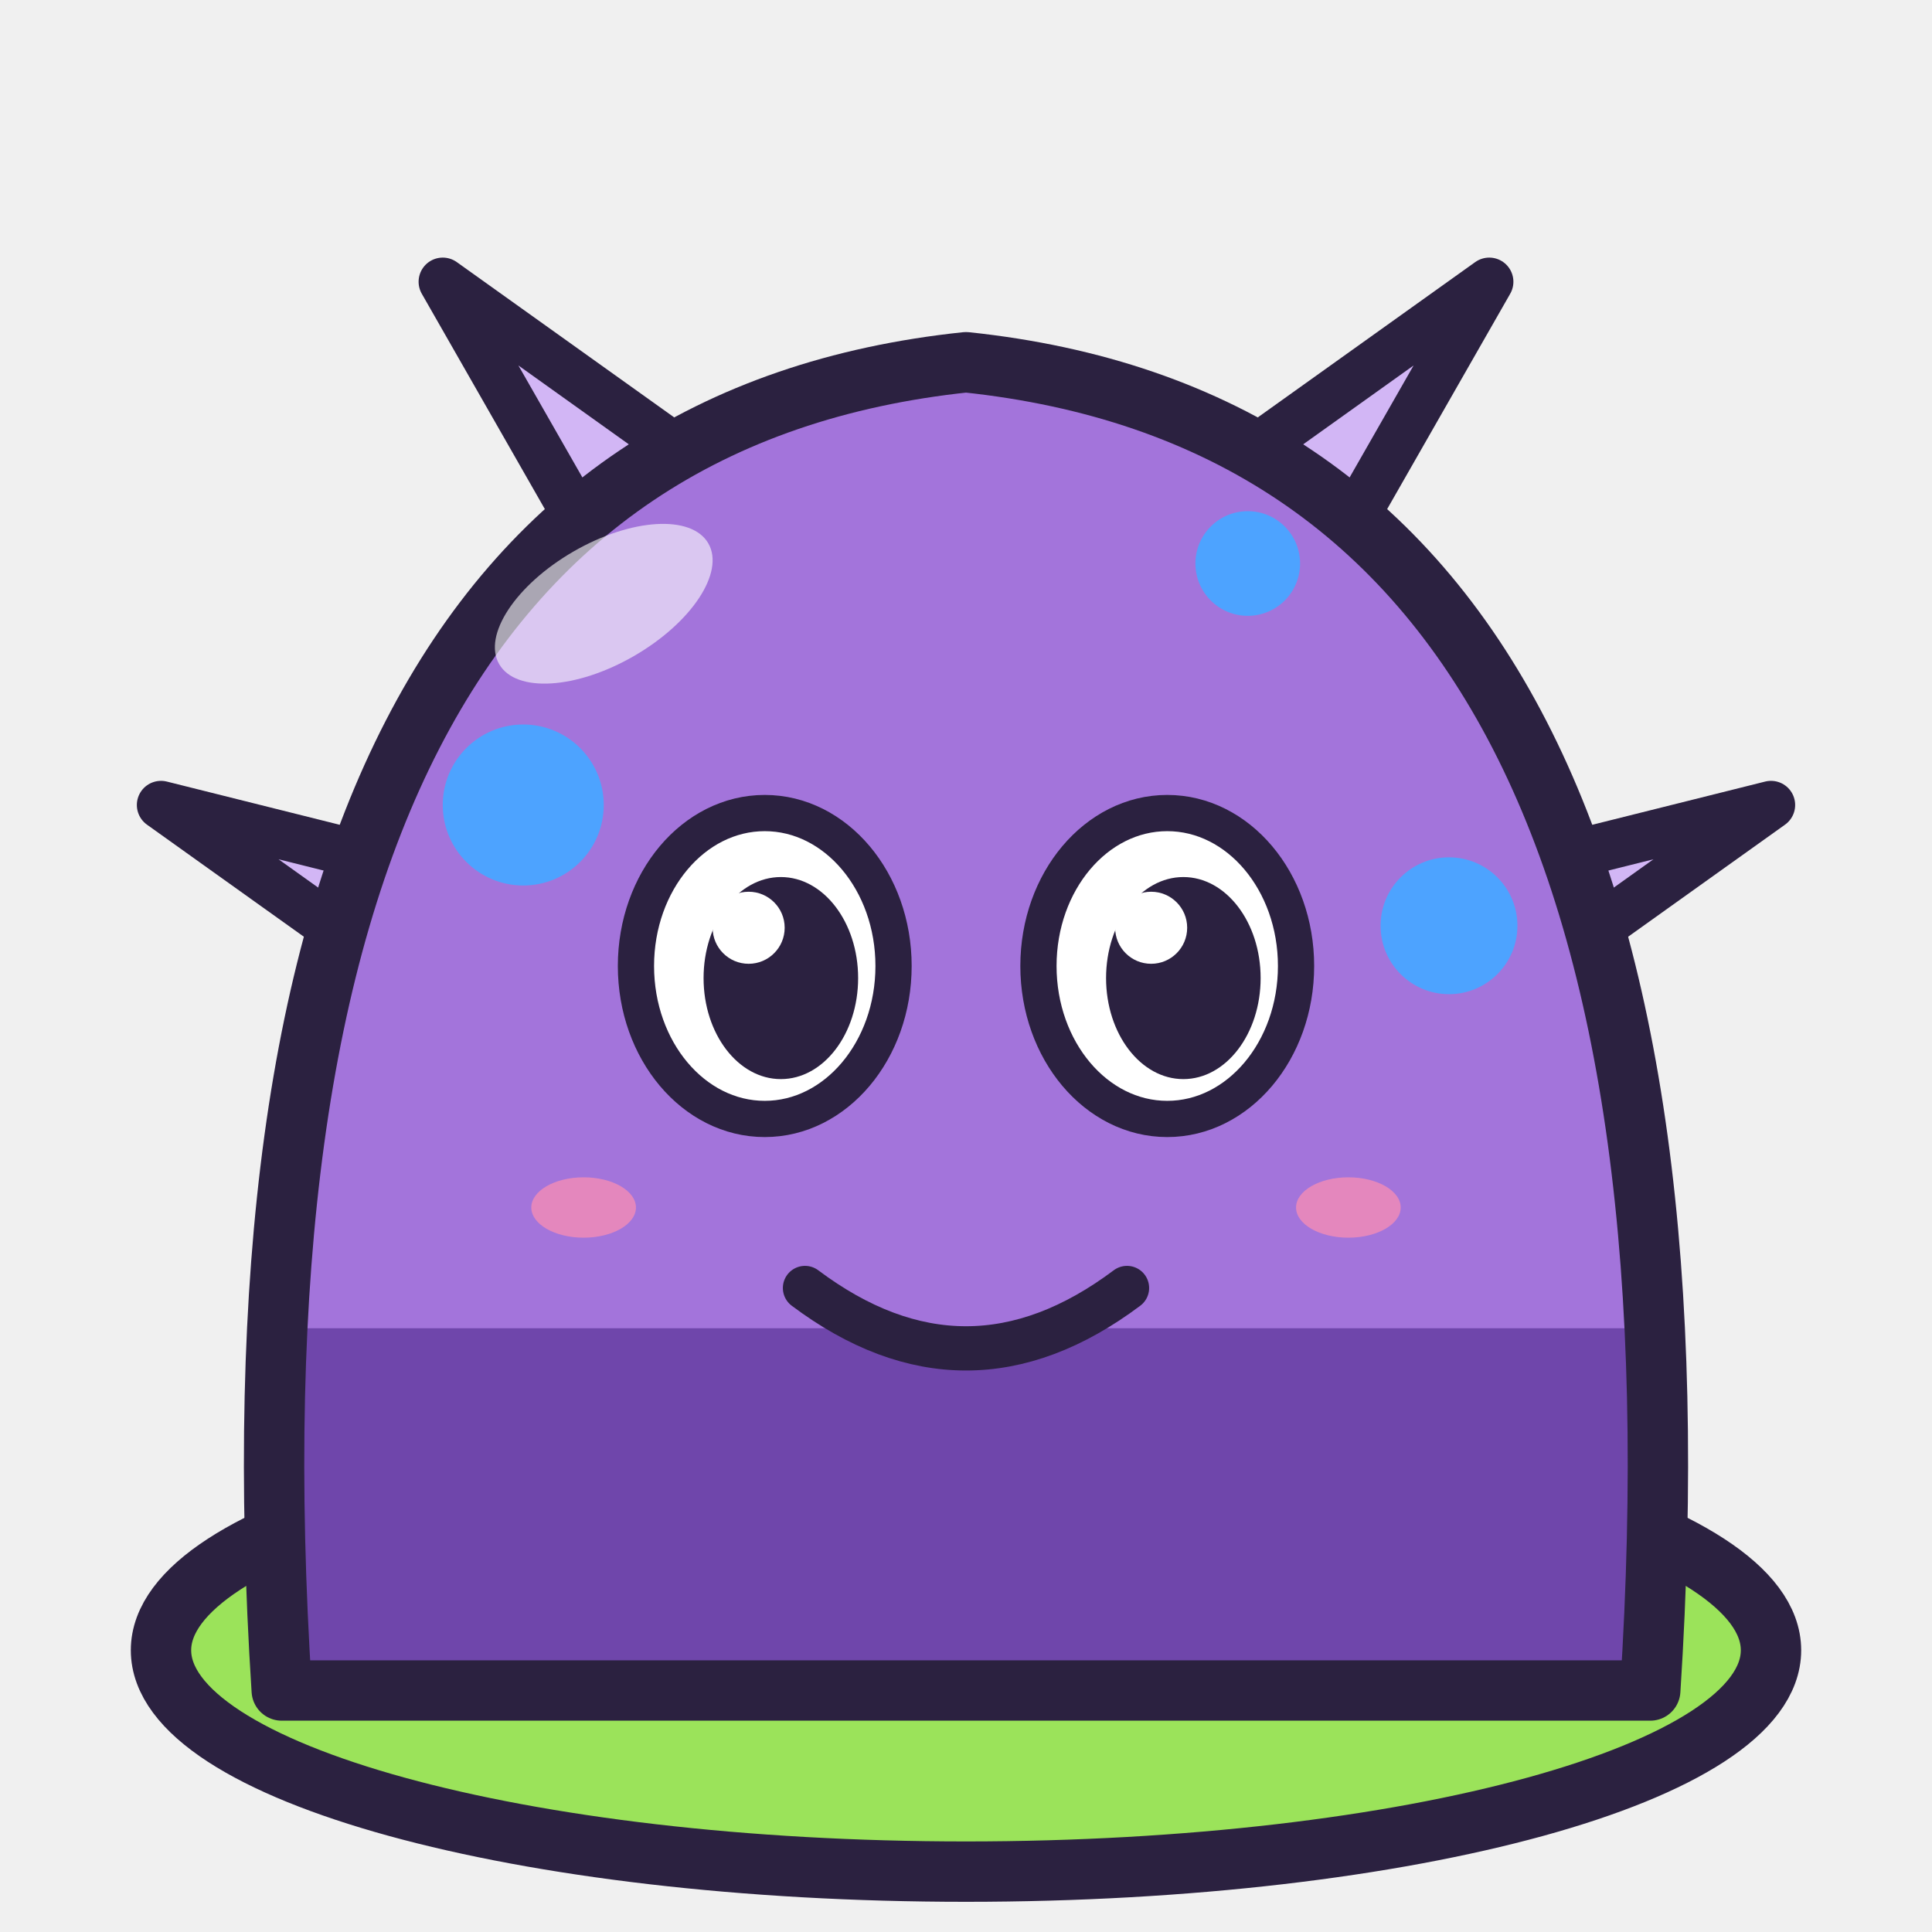
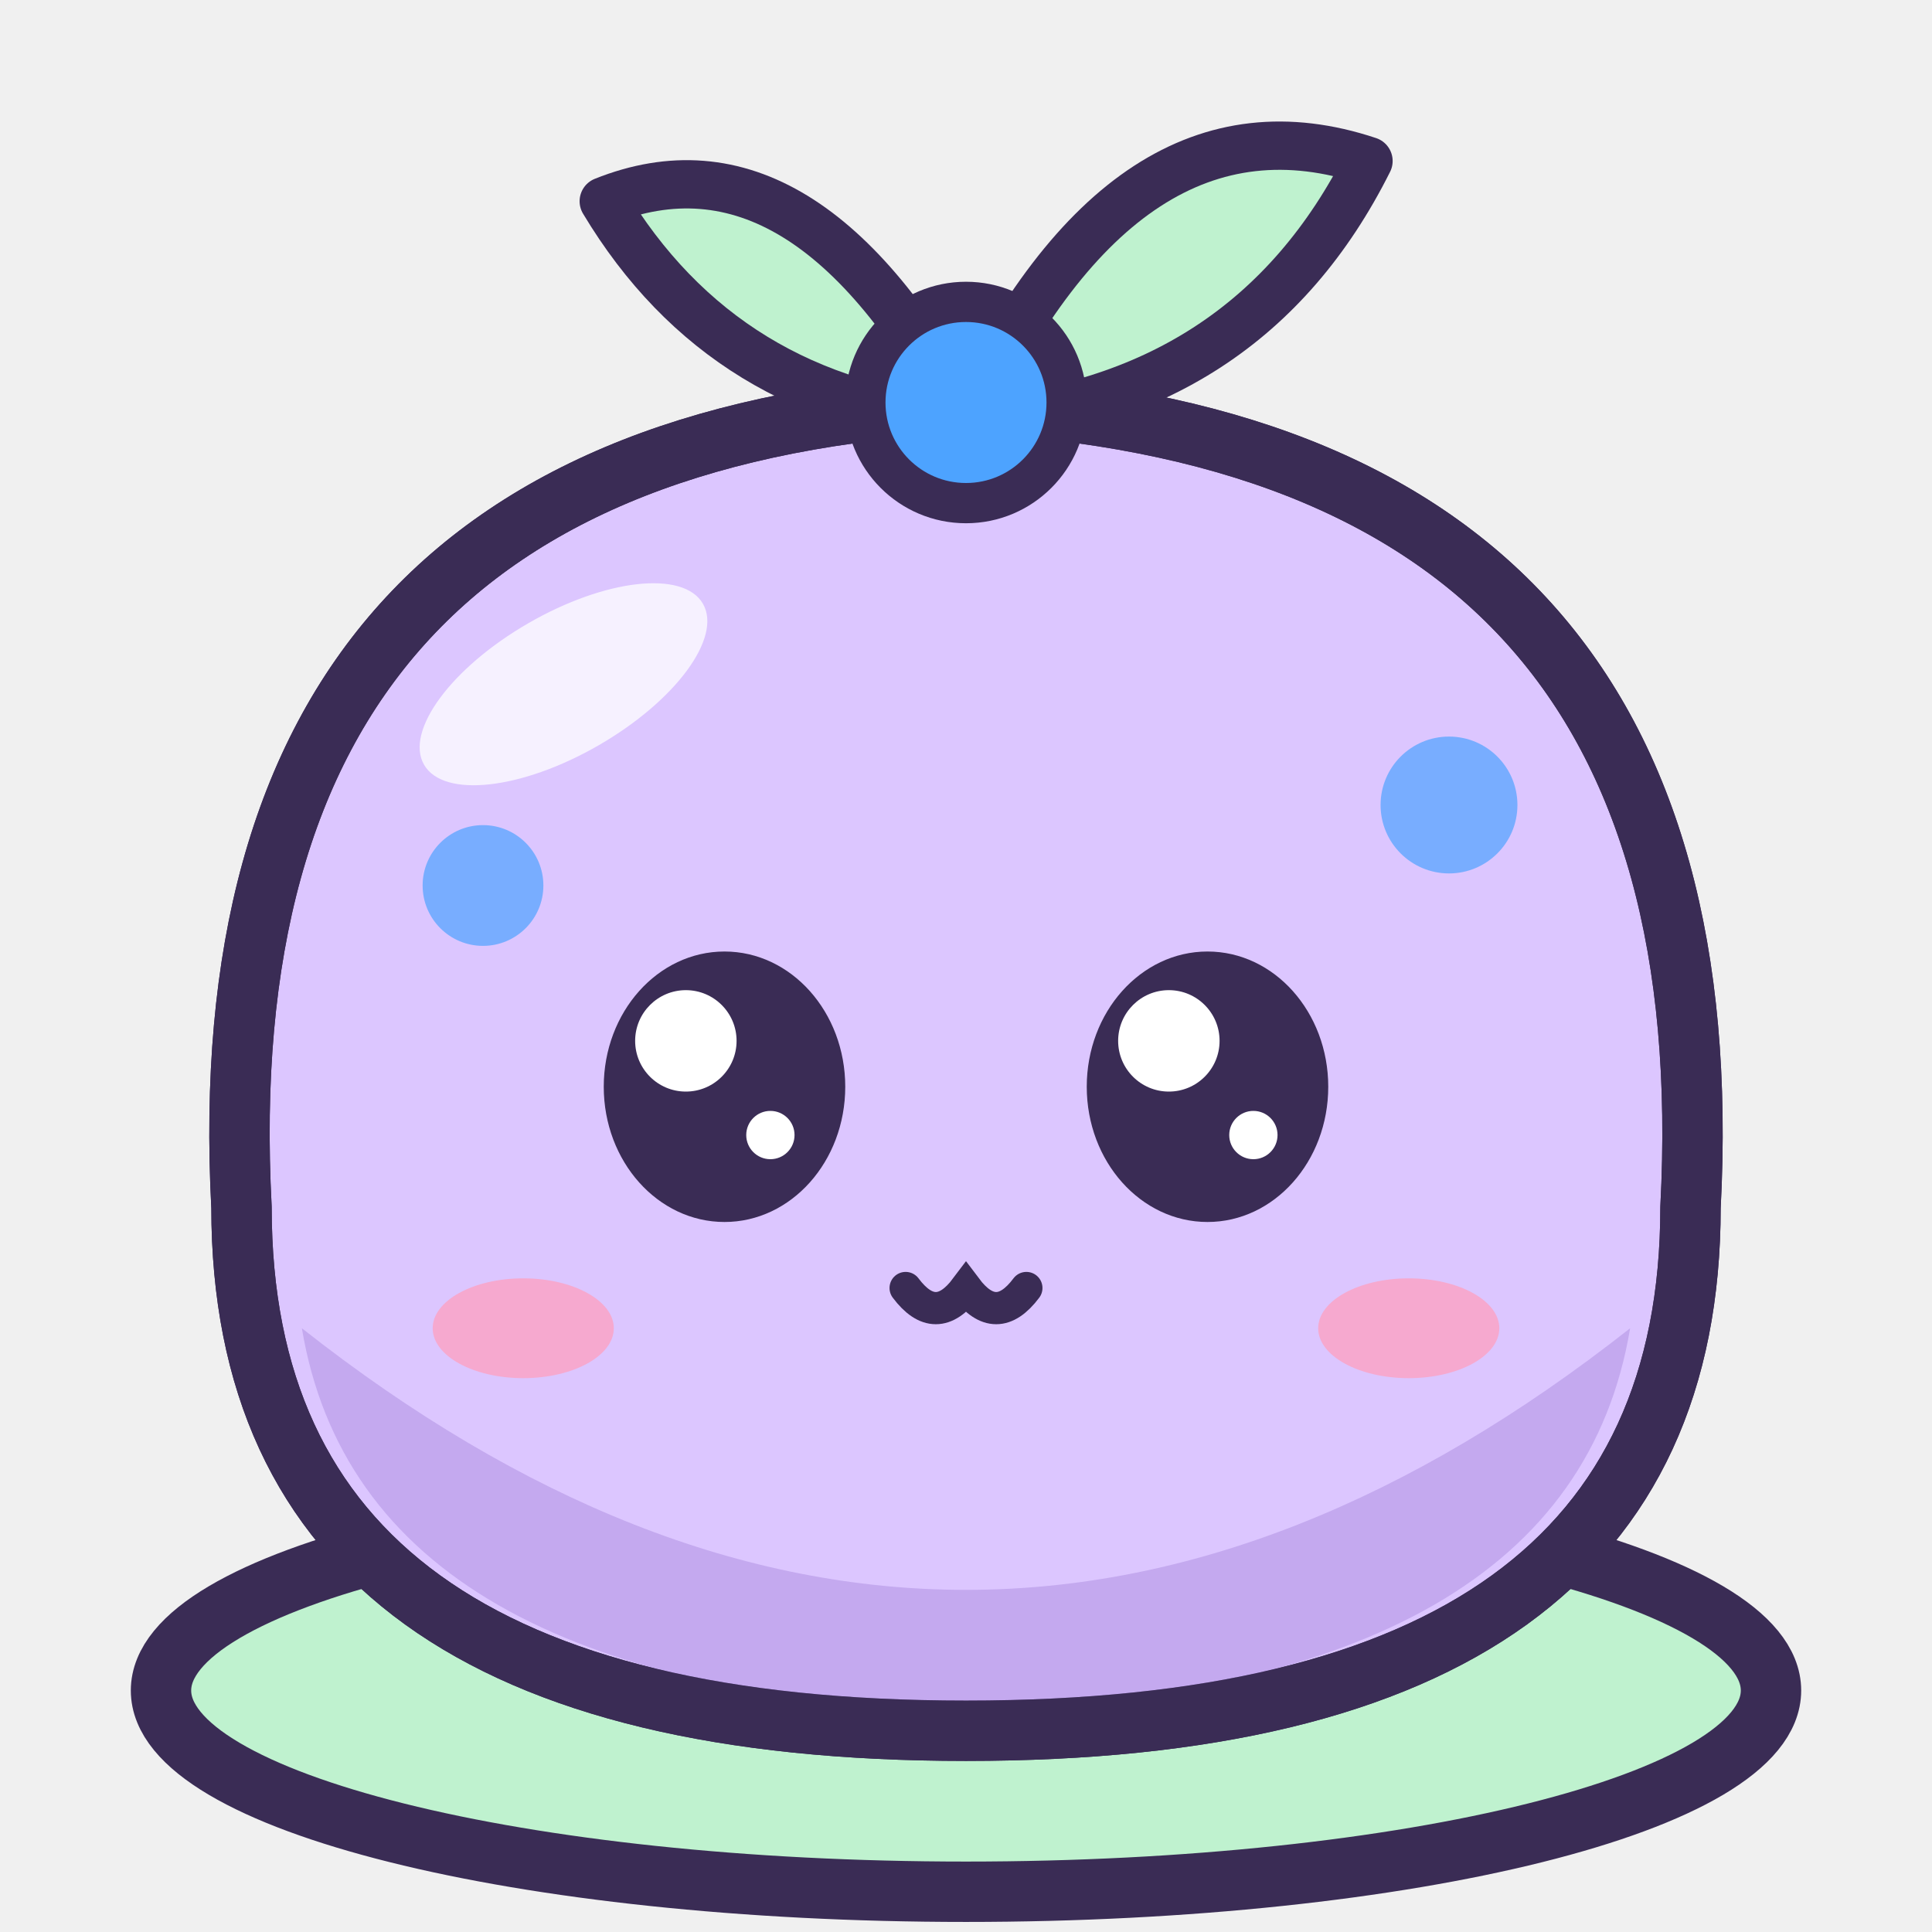
<svg xmlns="http://www.w3.org/2000/svg" viewBox="0 0 96 96">
-   <ellipse cx="48" cy="82" rx="40" ry="11" fill="#9be35a" stroke="#2b2140" stroke-width="3" stroke-linejoin="round" stroke-linecap="round" />
-   <ellipse cx="34" cy="80" rx="8" ry="2.4" fill="#d9ffb0" opacity="0.8" />
-   <path d="M22 50 L8 40 L24 44 M74 50 L88 40 L72 44 M30 28 L22 14 L36 24 M66 28 L74 14 L60 24" fill="#d2b6f5" stroke="#2b2140" stroke-width="2.4" stroke-linejoin="round" stroke-linecap="round" />
-   <defs>
-     <clipPath id="b">
-       <path d="M14 84 Q10 22 48 18 Q86 22 82 84 Z" />
-     </clipPath>
-   </defs>
-   <path d="M14 84 Q10 22 48 18 Q86 22 82 84 Z" fill="#a374db" />
-   <rect x="6" y="66" width="84" height="22" fill="#6f46ab" clip-path="url(#b)" />
-   <circle cx="26" cy="40" r="4" fill="#4da3ff" clip-path="url(#b)" />
-   <circle cx="72" cy="46" r="3.4" fill="#4da3ff" clip-path="url(#b)" />
-   <circle cx="62" cy="28" r="2.6" fill="#4da3ff" clip-path="url(#b)" />
-   <path d="M14 84 Q10 22 48 18 Q86 22 82 84 Z" fill="none" stroke="#2b2140" stroke-width="3" stroke-linejoin="round" stroke-linecap="round" />
-   <ellipse cx="38" cy="48" rx="6.4" ry="7.6" fill="#fff" stroke="#2b2140" stroke-width="1.8" stroke-linejoin="round" stroke-linecap="round" />
-   <ellipse cx="38.8" cy="48.6" rx="3.84" ry="5.02" fill="#2b2140" />
-   <circle cx="37.20" cy="46.10" r="1.79" fill="#fff" />
-   <ellipse cx="58" cy="48" rx="6.4" ry="7.6" fill="#fff" stroke="#2b2140" stroke-width="1.8" stroke-linejoin="round" stroke-linecap="round" />
-   <ellipse cx="58.8" cy="48.6" rx="3.84" ry="5.02" fill="#2b2140" />
-   <circle cx="57.20" cy="46.10" r="1.79" fill="#fff" />
-   <path d="M40 64 Q48 70 56 64" fill="none" stroke="#2b2140" stroke-width="2.2" stroke-linejoin="round" stroke-linecap="round" />
-   <ellipse cx="29" cy="60" rx="2.6" ry="1.5" fill="#ff8fb1" opacity="0.7" />
-   <ellipse cx="67" cy="60" rx="2.6" ry="1.5" fill="#ff8fb1" opacity="0.7" />
-   <ellipse cx="30" cy="30" rx="6" ry="3" fill="#fff" opacity="0.6" transform="rotate(-30 30 30)" />
+   <ellipse cx="48" cy="84" rx="40" ry="10" fill="#bff2cf" stroke="#3a2c55" stroke-width="3" stroke-linejoin="round" stroke-linecap="round" />
+   <ellipse cx="34" cy="82" rx="9" ry="2.4" fill="#fff" opacity="0.6" />
+   <path d="M12 60 Q10 22 48 20 Q86 22 84 60 Q84 86 48 86 Q12 86 12 60 Z" fill="#dcc6ff" stroke="#3a2c55" stroke-width="3" stroke-linejoin="round" stroke-linecap="round" />
+   <path d="M15 66 Q48 92 81 66 Q78 84 48 85 Q18 84 15 66 Z" fill="#b99de8" opacity="0.7" />
+   <path d="M12 60 Q10 22 48 20 Q86 22 84 60 Q84 86 48 86 Q12 86 12 60 Z" fill="none" stroke="#3a2c55" stroke-width="3" stroke-linejoin="round" stroke-linecap="round" />
+   <path d="M48 21 Q40 6 30 10 Q36 20 48 21 Z" fill="#bff2cf" stroke="#3a2c55" stroke-width="2.4" stroke-linejoin="round" stroke-linecap="round" />
+   <path d="M48 21 Q56 4 68 8 Q62 20 48 21 Z" fill="#bff2cf" stroke="#3a2c55" stroke-width="2.4" stroke-linejoin="round" stroke-linecap="round" />
+   <circle cx="48" cy="20" r="5" fill="#4da3ff" stroke="#3a2c55" stroke-width="2" stroke-linejoin="round" stroke-linecap="round" />
+   <circle cx="24" cy="44" r="3" fill="#4da3ff" opacity="0.7" />
+   <circle cx="72" cy="40" r="3.4" fill="#4da3ff" opacity="0.7" />
+   <ellipse cx="36" cy="54" rx="6" ry="6.72" fill="#3a2c55" />
+   <circle cx="34.08" cy="51.72" r="2.52" fill="#fff" />
+   <circle cx="38.28" cy="56.40" r="1.20" fill="#fff" />
+   <ellipse cx="60" cy="54" rx="6" ry="6.72" fill="#3a2c55" />
+   <circle cx="58.08" cy="51.72" r="2.52" fill="#fff" />
+   <circle cx="62.28" cy="56.40" r="1.20" fill="#fff" />
+   <ellipse cx="26" cy="66" rx="4.5" ry="2.48" fill="#ff9fbf" opacity="0.75" />
+   <ellipse cx="70" cy="66" rx="4.5" ry="2.48" fill="#ff9fbf" opacity="0.75" />
+   <path d="M45 64 Q46.5 66 48 64 Q49.5 66 51 64" fill="none" stroke="#3a2c55" stroke-width="1.6" stroke-linecap="round" />
+   <ellipse cx="28" cy="34" rx="8" ry="3.5" fill="#fff" opacity="0.75" transform="rotate(-30 28 34)" />
</svg>
